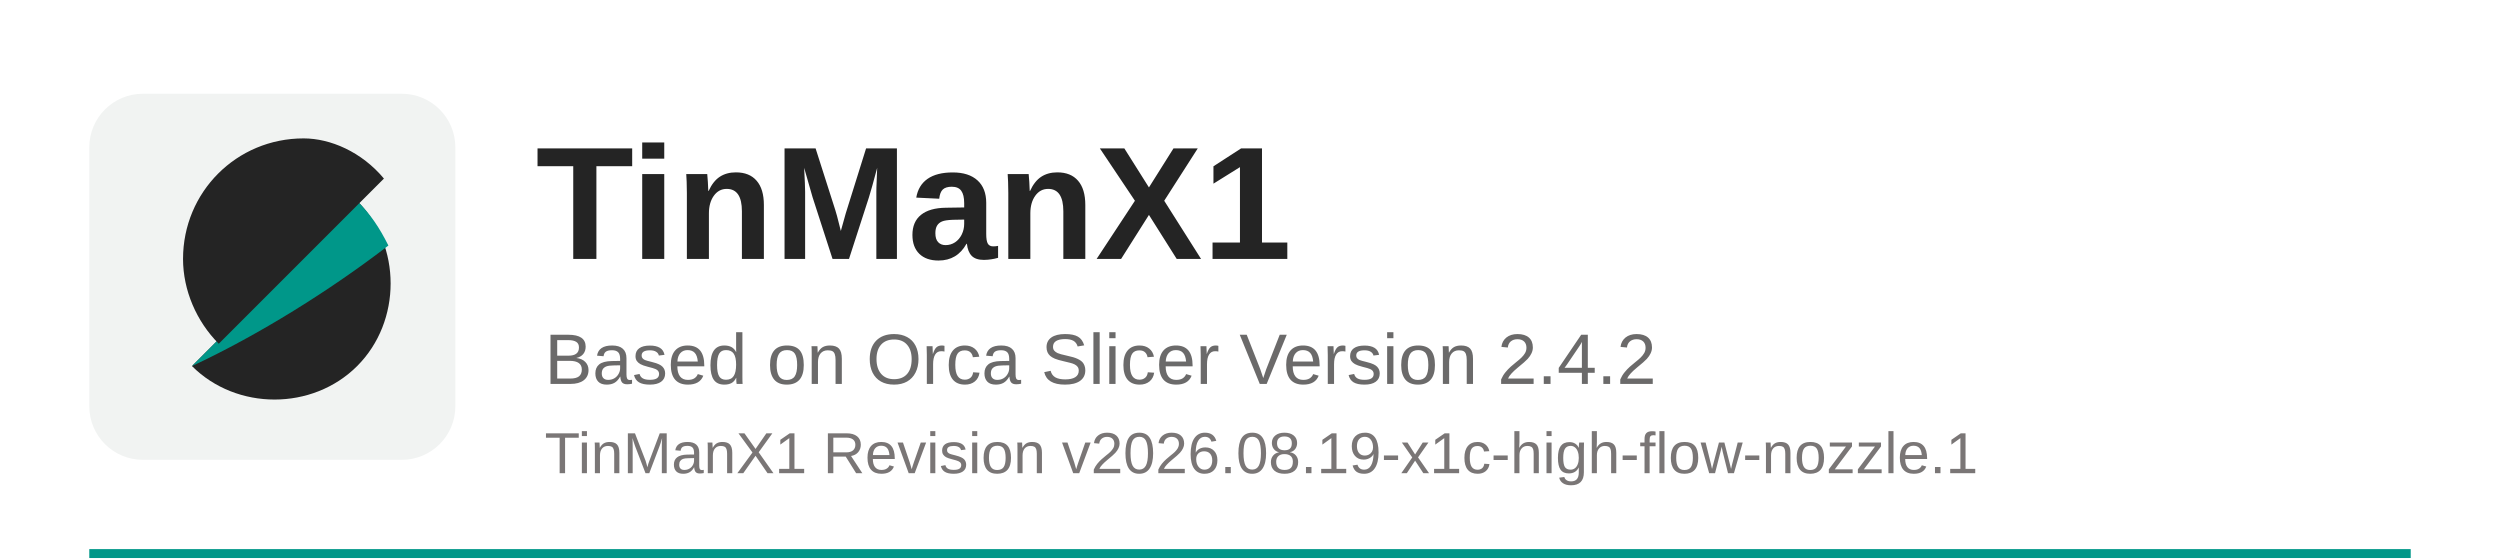
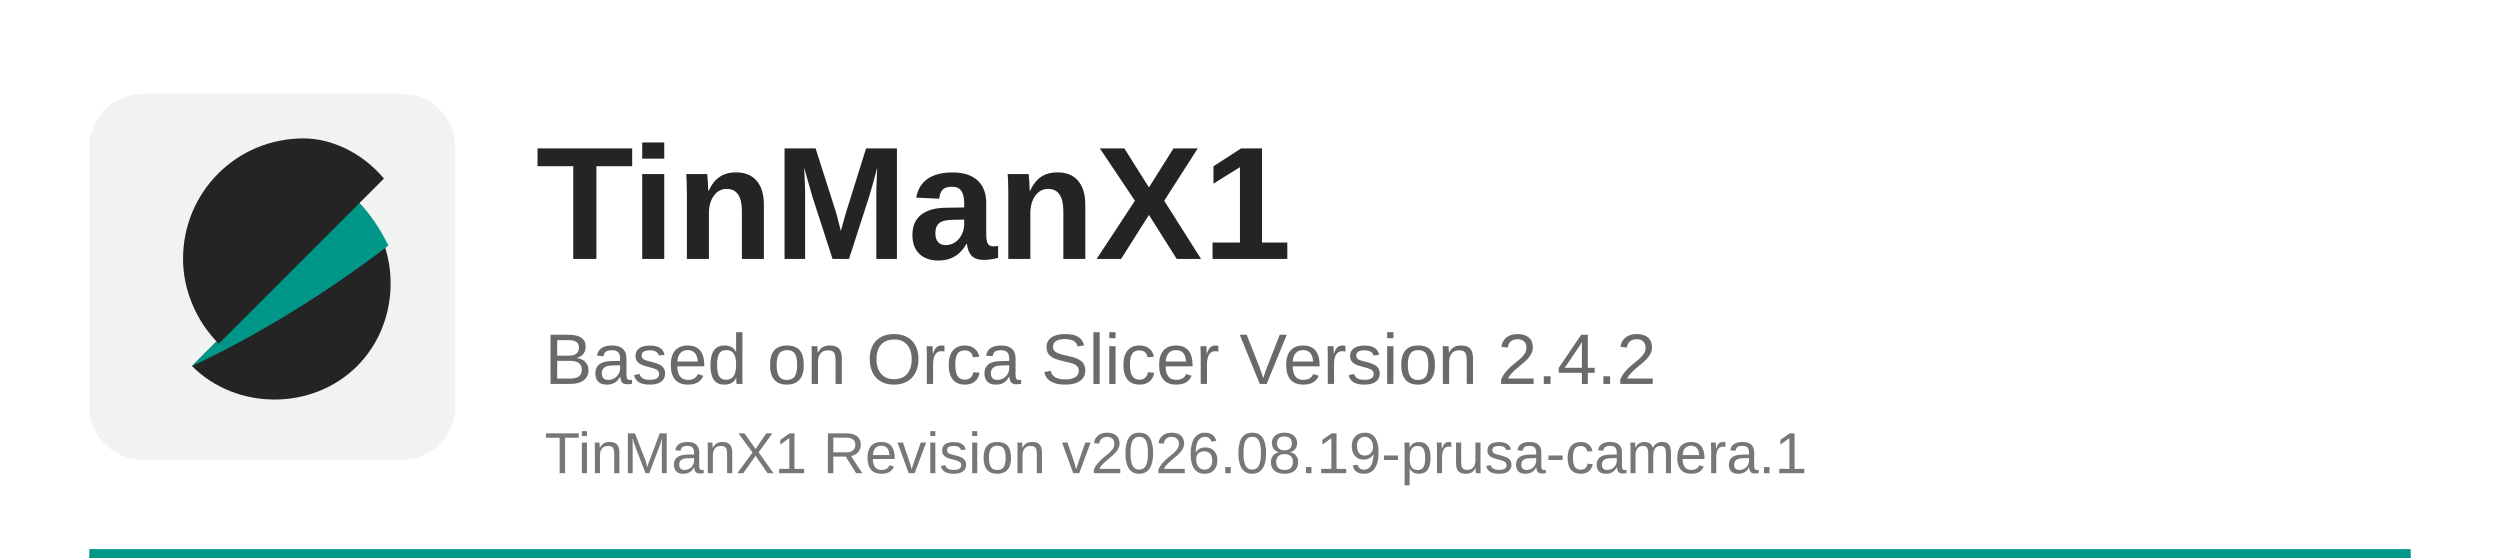
<svg xmlns="http://www.w3.org/2000/svg" width="560" height="125" viewBox="0 0 560 125">
  <rect x="20" y="123" width="520" height="2" fill="#009789" />
  <rect x="20" y="21" width="82" height="82" rx="12" fill="#f1f3f2" />
  <path d="M43 82c10 10 27 10 37 0s10-27 0-37L43 82z" fill="#242424" />
  <path d="M80 45L43 82c15-7 31-17 44-27-2-4-4-7-7-10z" fill="#009789" />
  <path d="M68 31c-15 0-27 12-27 27 0 7 3 14 8 19l37-37c-5-6-12-9-18-9z" fill="#242424" />
  <text x="120" y="58" font-family="Arial, Helvetica, sans-serif" font-size="36" font-weight="700" fill="#242424">TinManX1</text>
  <text x="122" y="86" font-family="Arial, Helvetica, sans-serif" font-size="16" fill="#6b6a6a">Based on Orca Slicer Version 2.4.2</text>
-   <text x="122" y="106" font-family="Arial, Helvetica, sans-serif" font-size="13" fill="#7a7676">TinManX1 Revision v2026.08.19-x1c-high-flow-nozzle.1</text>
+   <text x="122" y="106" font-family="Arial, Helvetica, sans-serif" font-size="13" fill="#7a7676">TinManX1 Revision v2026.08.19-prusa-camera.1</text>
</svg>
